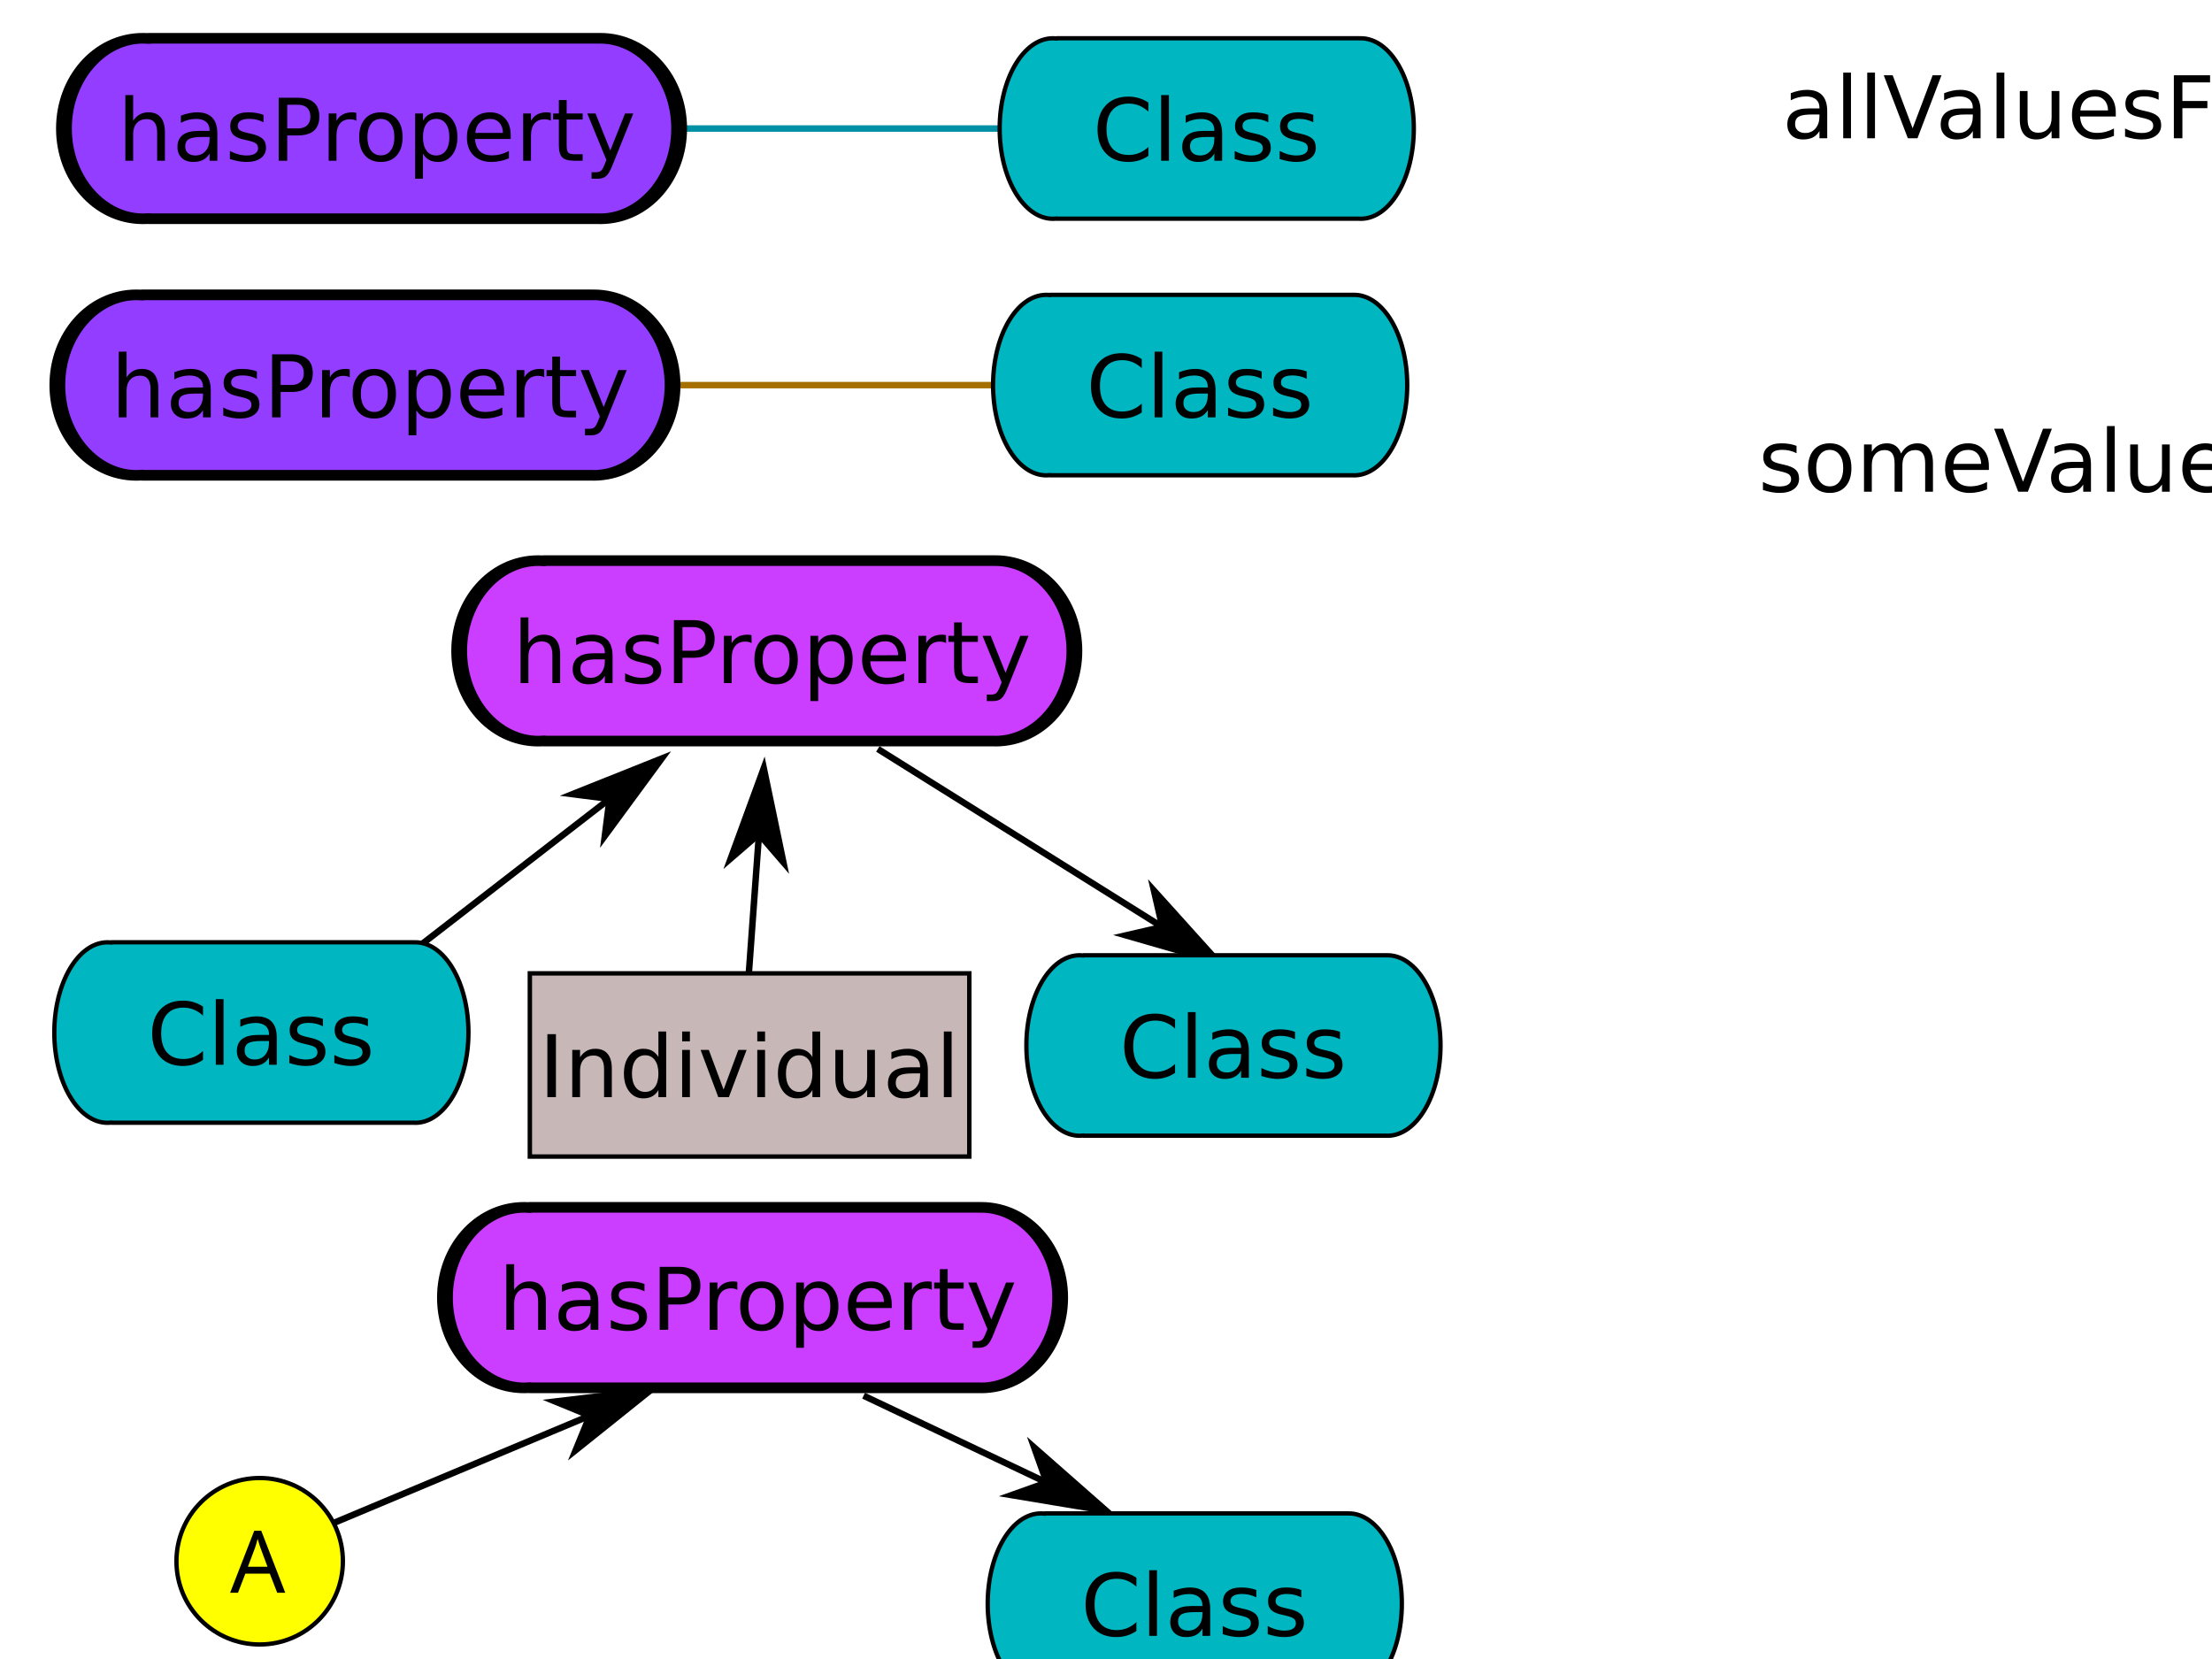
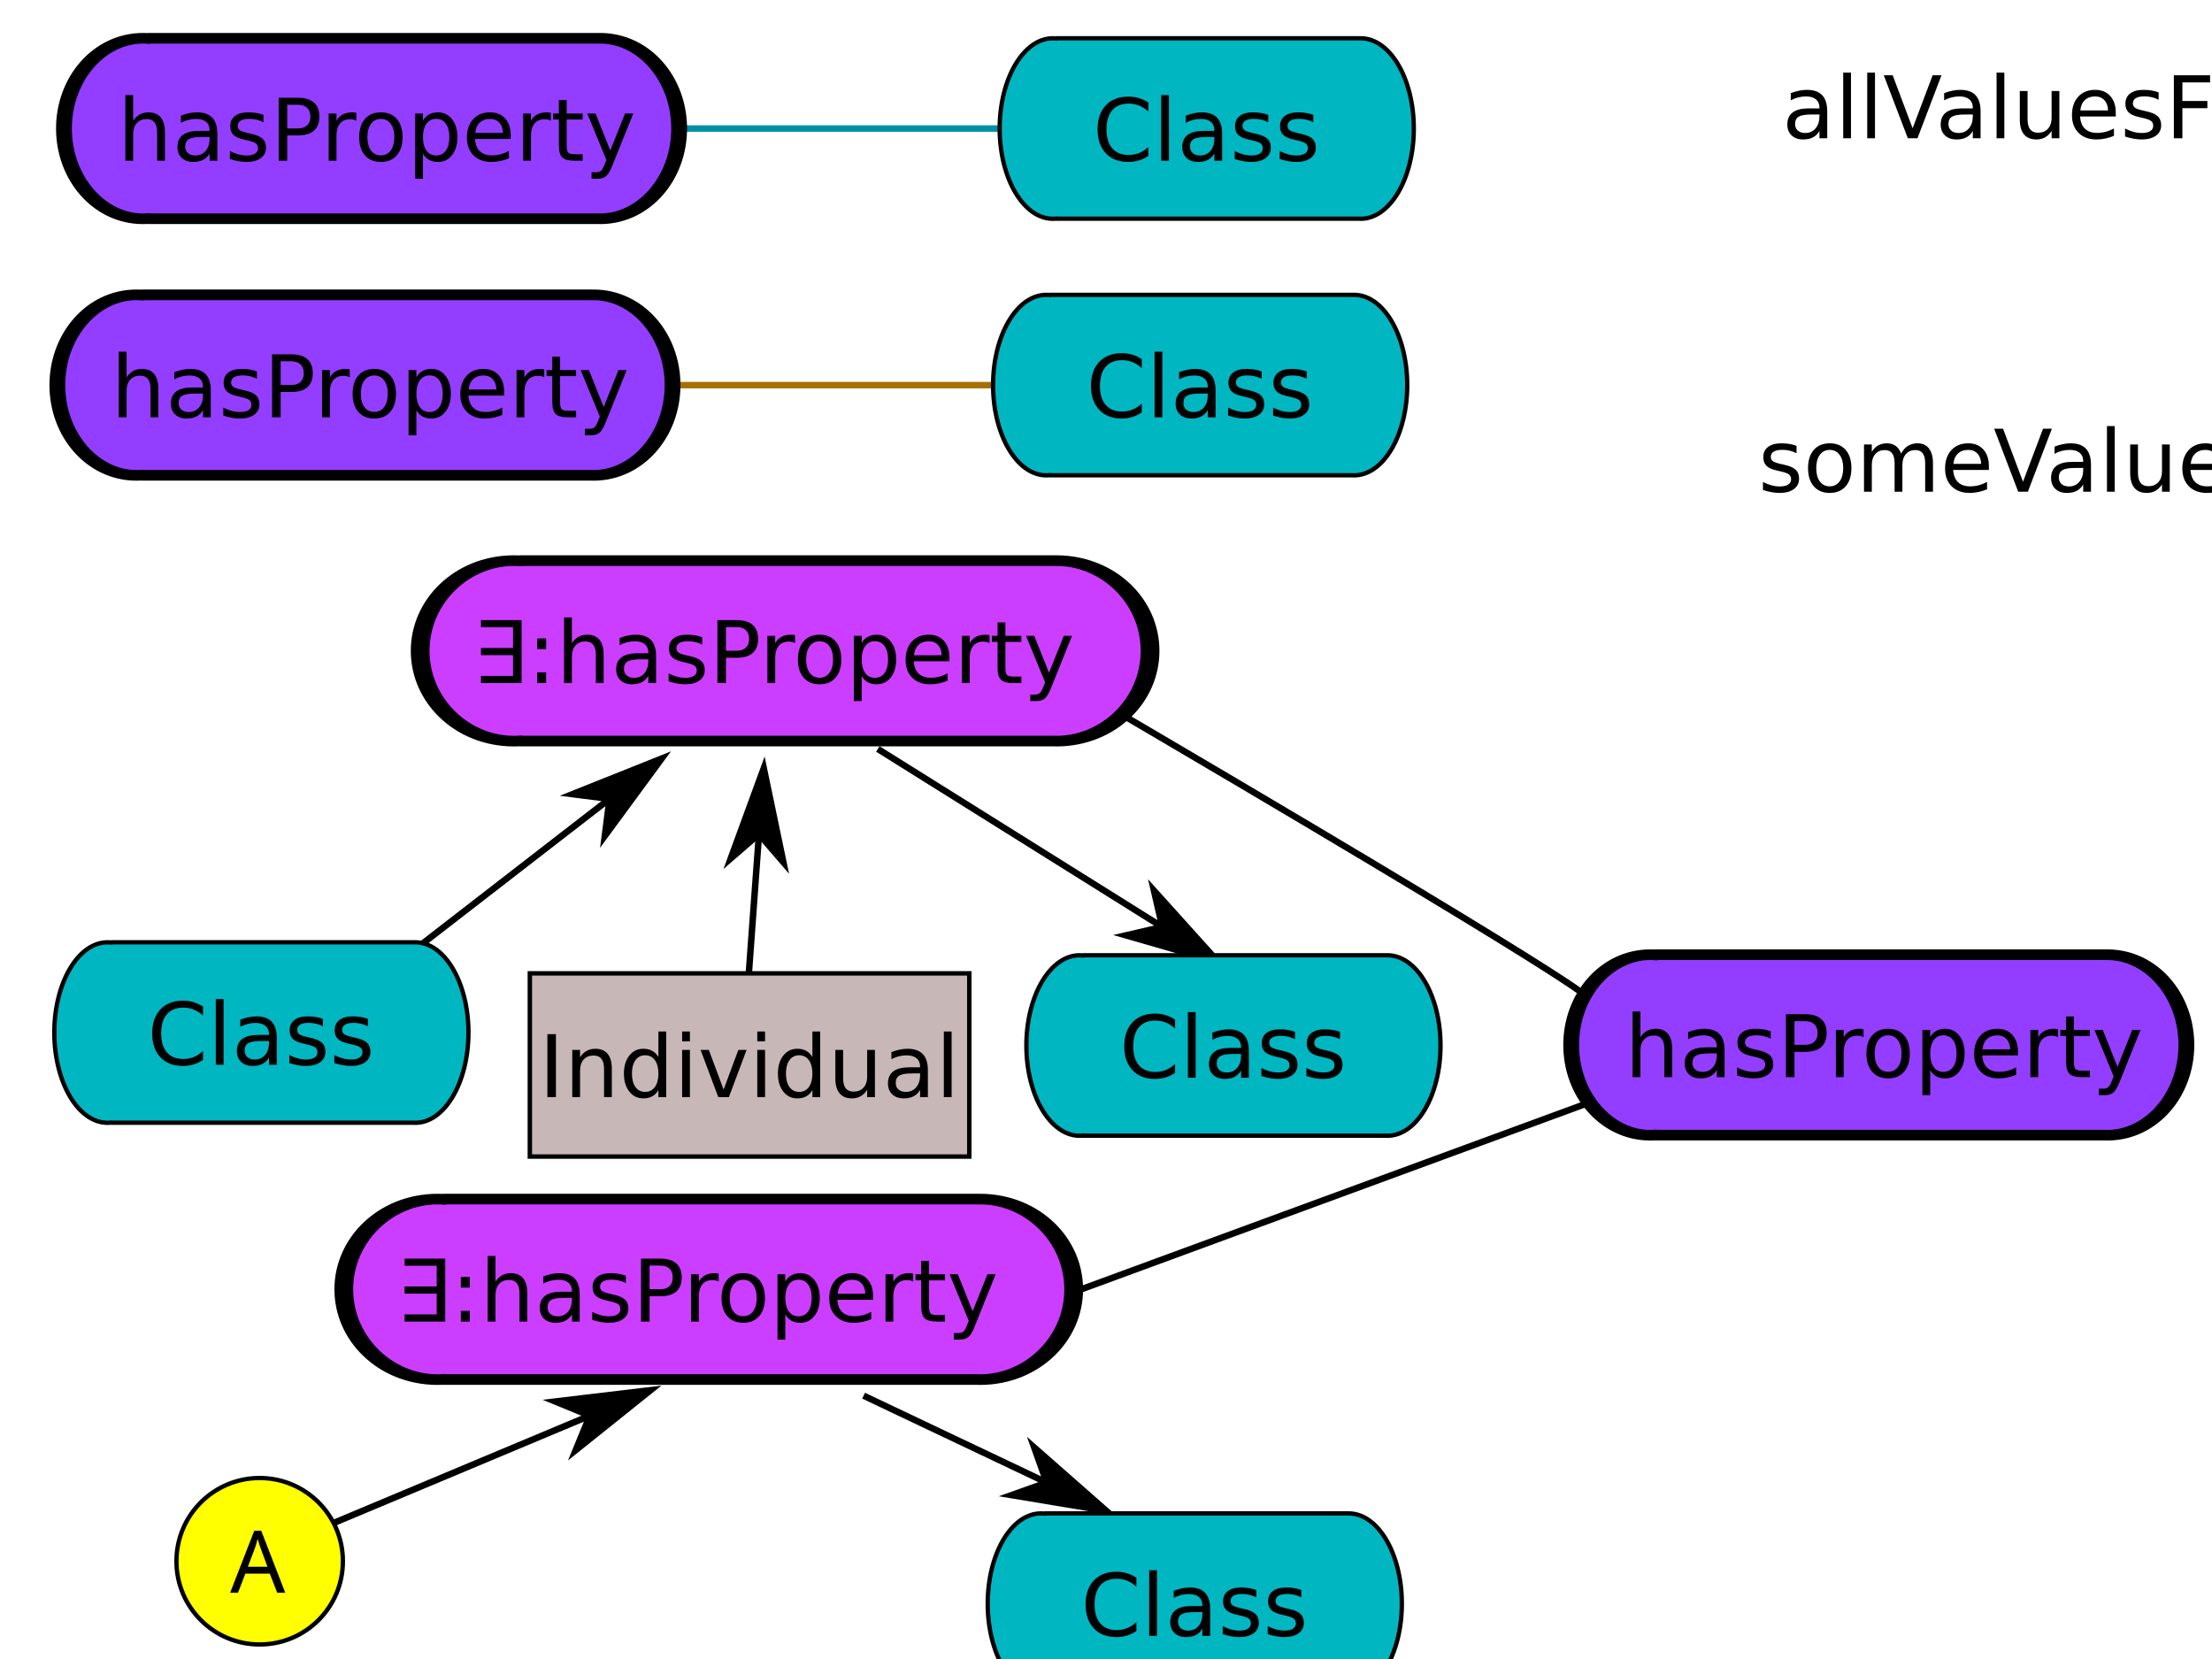
<svg xmlns="http://www.w3.org/2000/svg" width="1024px" height="768px" id="svg6664" version="1.1">
  <defs id="defs6666">
    <marker orient="auto" refY="0.0" refX="0.0" id="Arrow1Lend" style="overflow:visible;">
      <path id="path3958" d="M 0.0,0.0 L 5.0,-5.0 L -12.5,0.0 L 5.0,5.0 L 0.0,0.0 z " style="fill-rule:evenodd;stroke:#000000;stroke-width:1.0pt;marker-start:none;" transform="scale(0.8) rotate(180) translate(12.5,0)" />
    </marker>
    <marker orient="auto" refY="0" refX="0" id="Arrow1Lend-1" style="overflow:visible">
      <path id="path3958-0" d="M 0,0 5,-5 -12.5,0 5,5 0,0 z" style="fill-rule:evenodd;stroke:#000000;stroke-width:1pt;marker-start:none" transform="matrix(-0.8,0,0,-0.8,-10,0)" />
    </marker>
    <marker orient="auto" refY="0" refX="0" id="marker2897" style="overflow:visible">
      <path id="path2899" d="M 0,0 5,-5 -12.5,0 5,5 0,0 z" style="fill-rule:evenodd;stroke:#000000;stroke-width:1pt;marker-start:none" transform="matrix(-0.8,0,0,-0.8,-10,0)" />
    </marker>
    <marker orient="auto" refY="0" refX="0" id="marker2901" style="overflow:visible">
      <path id="path2903" d="M 0,0 5,-5 -12.5,0 5,5 0,0 z" style="fill-rule:evenodd;stroke:#000000;stroke-width:1pt;marker-start:none" transform="matrix(-0.8,0,0,-0.8,-10,0)" />
    </marker>
  </defs>
  <g id="layer1">
    <text xml:space="preserve" style="font-size:40px;font-style:normal;font-weight:normal;fill:#000000;fill-opacity:1;stroke:none;stroke-width:1px;stroke-linecap:butt;stroke-linejoin:miter;stroke-opacity:1;font-family:Bitstream Vera Sans" x="825" y="64" id="text6742">
      <tspan id="tspan6744" x="825" y="64">allValuesFrom</tspan>
    </text>
    <g id="g3499">
      <path id="path2689" d="M 316.077,59.5 C 466.69,59.5 466.69,59.5 466.69,59.5" style="fill:none;fill-rule:evenodd;stroke:#0090a5;stroke-width:3;stroke-linecap:butt;stroke-linejoin:miter;stroke-opacity:1;stroke-miterlimit:4;stroke-dasharray:none;fill-opacity:1" />
      <g id="g11469" transform="translate(-31,-150.5)">
        <g style="fill:#923dff;fill-opacity:1" transform="matrix(1.485496,0,0,1,-49.03467,-88.89313)" id="g11446">
          <path style="opacity:1;fill:#923dff;fill-opacity:1;stroke:#000000;stroke-width:4.923;stroke-linecap:round;stroke-linejoin:round;stroke-miterlimit:4;stroke-dasharray:none;stroke-opacity:1" d="M 98.429,257.112 C 84.848,257.112 73.804,275.831 73.804,298.893 C 73.804,321.955 84.848,340.674 98.429,340.674 C 99.055,340.674 99.659,340.627 100.273,340.549 L 100.273,340.643 L 240.273,340.643 C 240.334,340.646 240.399,340.641 240.46,340.643 C 240.615,340.648 240.774,340.674 240.929,340.674 C 254.51,340.674 265.523,321.956 265.523,298.894 C 265.523,275.831 254.51,257.112 240.929,257.112 C 240.774,257.112 240.615,257.138 240.46,257.143 L 240.46,257.112 L 100.273,257.112 L 100.273,257.237 C 99.659,257.159 99.055,257.112 98.429,257.112 z" id="path11448" />
        </g>
        <text id="text11450" y="224.912" x="85.391" style="font-size:40px;font-style:normal;font-weight:normal;fill:#000000;fill-opacity:1;stroke:none;stroke-width:1px;stroke-linecap:butt;stroke-linejoin:miter;stroke-opacity:1;font-family:Bitstream Vera Sans" xml:space="preserve">
          <tspan y="224.912" x="85.391" id="tspan11452">hasProperty</tspan>
        </text>
      </g>
      <g id="g2669" transform="translate(388.9724,-239.3931)">
        <g id="g2671">
          <g id="g2673">
            <path id="path2675" d="M 98.429,257.112 C 84.848,257.112 73.804,275.831 73.804,298.893 C 73.804,321.955 84.848,340.674 98.429,340.674 C 99.055,340.674 99.659,340.627 100.273,340.549 L 100.273,340.643 L 240.273,340.643 C 240.334,340.646 240.399,340.641 240.46,340.643 C 240.615,340.648 240.774,340.674 240.929,340.674 C 254.51,340.674 265.523,321.956 265.523,298.894 C 265.523,275.831 254.51,257.112 240.929,257.112 C 240.774,257.112 240.615,257.138 240.46,257.143 L 240.46,257.112 L 100.273,257.112 L 100.273,257.237 C 99.659,257.159 99.055,257.112 98.429,257.112 z" style="opacity:1;fill:#00b6c1;fill-opacity:1;stroke:#000000;stroke-width:2;stroke-linecap:round;stroke-linejoin:round;stroke-miterlimit:4;stroke-dasharray:none;stroke-opacity:1" />
          </g>
          <text xml:space="preserve" style="font-size:40px;font-style:normal;font-weight:normal;fill:#000000;fill-opacity:1;stroke:none;stroke-width:1px;stroke-linecap:butt;stroke-linejoin:miter;stroke-opacity:1;font-family:Bitstream Vera Sans" x="116.871" y="313.805" id="text2677">
            <tspan id="tspan2679" x="116.871" y="313.805">Class</tspan>
          </text>
        </g>
      </g>
    </g>
    <path style="fill:none;fill-opacity:1;fill-rule:evenodd;stroke:#a57000;stroke-width:3;stroke-linecap:butt;stroke-linejoin:miter;stroke-miterlimit:4;stroke-dasharray:none;stroke-opacity:1" d="M 313.025,178.273 C 463.639,178.273 463.639,178.273 463.639,178.273" id="path3467" />
    <g transform="translate(-34.05127,-31.72706)" id="g3469">
      <g id="g3471" transform="matrix(1.485496,0,0,1,-49.03467,-88.89313)" style="fill:#923dff;fill-opacity:1">
        <path id="path3473" d="M 98.429,257.112 C 84.848,257.112 73.804,275.831 73.804,298.893 C 73.804,321.955 84.848,340.674 98.429,340.674 C 99.055,340.674 99.659,340.627 100.273,340.549 L 100.273,340.643 L 240.273,340.643 C 240.334,340.646 240.399,340.641 240.46,340.643 C 240.615,340.648 240.774,340.674 240.929,340.674 C 254.51,340.674 265.523,321.956 265.523,298.894 C 265.523,275.831 254.51,257.112 240.929,257.112 C 240.774,257.112 240.615,257.138 240.46,257.143 L 240.46,257.112 L 100.273,257.112 L 100.273,257.237 C 99.659,257.159 99.055,257.112 98.429,257.112 z" style="opacity:1;fill:#923dff;fill-opacity:1;stroke:#000000;stroke-width:4.923;stroke-linecap:round;stroke-linejoin:round;stroke-miterlimit:4;stroke-dasharray:none;stroke-opacity:1" />
      </g>
      <text xml:space="preserve" style="font-size:40px;font-style:normal;font-weight:normal;fill:#000000;fill-opacity:1;stroke:none;stroke-width:1px;stroke-linecap:butt;stroke-linejoin:miter;stroke-opacity:1;font-family:Bitstream Vera Sans" x="85.391" y="224.912" id="text3475">
        <tspan id="tspan3477" x="85.391" y="224.912">hasProperty</tspan>
      </text>
    </g>
    <g transform="translate(385.9211,-120.6202)" id="g3479">
      <g id="g3481">
        <g id="g3483">
          <path style="opacity:1;fill:#00b6c1;fill-opacity:1;stroke:#000000;stroke-width:2;stroke-linecap:round;stroke-linejoin:round;stroke-miterlimit:4;stroke-dasharray:none;stroke-opacity:1" d="M 98.429,257.112 C 84.848,257.112 73.804,275.831 73.804,298.893 C 73.804,321.955 84.848,340.674 98.429,340.674 C 99.055,340.674 99.659,340.627 100.273,340.549 L 100.273,340.643 L 240.273,340.643 C 240.334,340.646 240.399,340.641 240.46,340.643 C 240.615,340.648 240.774,340.674 240.929,340.674 C 254.51,340.674 265.523,321.956 265.523,298.894 C 265.523,275.831 254.51,257.112 240.929,257.112 C 240.774,257.112 240.615,257.138 240.46,257.143 L 240.46,257.112 L 100.273,257.112 L 100.273,257.237 C 99.659,257.159 99.055,257.112 98.429,257.112 z" id="path3485" />
        </g>
        <text id="text3487" y="313.805" x="116.871" style="font-size:40px;font-style:normal;font-weight:normal;fill:#000000;fill-opacity:1;stroke:none;stroke-width:1px;stroke-linecap:butt;stroke-linejoin:miter;stroke-opacity:1;font-family:Bitstream Vera Sans" xml:space="preserve">
          <tspan y="313.805" x="116.871" id="tspan3489">Class</tspan>
        </text>
      </g>
    </g>
    <text xml:space="preserve" style="font-size:40px;font-style:normal;font-weight:normal;fill:#000000;fill-opacity:1;stroke:none;stroke-width:1px;stroke-linecap:butt;stroke-linejoin:miter;stroke-opacity:1;font-family:Bitstream Vera Sans" x="813.953" y="177.629" id="text3491">
      <tspan x="813.953" y="227.629" id="tspan3495">someValuesFrom</tspan>
    </text>
-     <g id="g5135">
-       <path style="fill:none;fill-rule:evenodd;stroke:#000000;stroke-width:3;stroke-linecap:butt;stroke-linejoin:miter;marker-end:url(#Arrow1Lend);stroke-miterlimit:4;stroke-dasharray:none;stroke-opacity:1" d="M 406.374,346.712 L 563.635,445.121" id="path12026" />
-       <path style="fill:none;fill-rule:evenodd;stroke:#000000;stroke-width:3;stroke-linecap:butt;stroke-linejoin:miter;marker-end:url(#Arrow1Lend);stroke-miterlimit:4;stroke-dasharray:none;stroke-opacity:1" d="M 346.19,457.02 L 353.545,356.025" id="path12024" />
-       <path style="fill:none;fill-rule:evenodd;stroke:#000000;stroke-width:3;stroke-linecap:butt;stroke-linejoin:miter;marker-end:url(#Arrow1Lend);stroke-miterlimit:4;stroke-dasharray:none;stroke-opacity:1" d="M 143.392,477.233 L 306.026,351.368" id="path11505" />
+     <g id="g3886">
+       <path id="path3784" d="M 485.075,602.537 746.705,506.37" style="fill:none;stroke:#000000;stroke-width:3;stroke-linecap:butt;stroke-linejoin:miter;stroke-opacity:1;stroke-miterlimit:4;stroke-dasharray:none" />
+       <path id="path2986" d="M 490.732,314.037 C 739.634,459.701 733.977,461.116 733.977,461.116" style="fill:none;stroke:#000000;stroke-width:3;stroke-linecap:butt;stroke-linejoin:miter;stroke-opacity:1;stroke-miterlimit:4;stroke-dasharray:none" />
+       <path style="fill:none;stroke:#000000;stroke-width:3;stroke-linecap:butt;stroke-linejoin:miter;stroke-miterlimit:4;stroke-opacity:1;stroke-dasharray:none;marker-end:url(#Arrow1Lend)" d="M 406.374,346.712 563.635,445.121" id="path12026" />
+       <path style="fill:none;stroke:#000000;stroke-width:3;stroke-linecap:butt;stroke-linejoin:miter;stroke-miterlimit:4;stroke-opacity:1;stroke-dasharray:none;marker-end:url(#Arrow1Lend)" d="m 346.19,457.02 7.355,-100.995" id="path12024" />
+       <path style="fill:none;stroke:#000000;stroke-width:3;stroke-linecap:butt;stroke-linejoin:miter;stroke-miterlimit:4;stroke-opacity:1;stroke-dasharray:none;marker-end:url(#Arrow1Lend)" d="M 143.392,477.233 306.026,351.368" id="path11505" />
      <g id="g11481" transform="translate(401.3363,185.1069)">
        <g id="g11483">
          <g id="g11485">
-             <path id="path11487" d="M 98.429,257.112 C 84.848,257.112 73.804,275.831 73.804,298.893 C 73.804,321.955 84.848,340.674 98.429,340.674 C 99.055,340.674 99.659,340.627 100.273,340.549 L 100.273,340.643 L 240.273,340.643 C 240.334,340.646 240.399,340.641 240.46,340.643 C 240.615,340.648 240.774,340.674 240.929,340.674 C 254.51,340.674 265.523,321.956 265.523,298.894 C 265.523,275.831 254.51,257.112 240.929,257.112 C 240.774,257.112 240.615,257.138 240.46,257.143 L 240.46,257.112 L 100.273,257.112 L 100.273,257.237 C 99.659,257.159 99.055,257.112 98.429,257.112 z" style="opacity:1;fill:#00b6c1;fill-opacity:1;stroke:#000000;stroke-width:2;stroke-linecap:round;stroke-linejoin:round;stroke-miterlimit:4;stroke-dasharray:none;stroke-opacity:1" />
+             <path id="path11487" d="m 98.429,257.112 c -13.581,0 -24.625,18.719 -24.625,41.781 0,23.062 11.044,41.781 24.625,41.781 0.626,0 1.23,-0.047 1.844,-0.125 l 0,0.094 140,0 c 0.062,0.003 0.126,-0.002 0.188,0 0.155,0.005 0.313,0.031 0.469,0.031 13.581,0 24.594,-18.719 24.594,-41.781 0,-23.062 -11.013,-41.782 -24.594,-41.782 -0.155,0 -0.314,0.026 -0.469,0.031 l 0,-0.031 -140.188,0 0,0.125 c -0.614,-0.078 -1.218,-0.125 -1.844,-0.125 z" style="fill:#00b6c1;fill-opacity:1;stroke:#000000;stroke-width:2;stroke-linecap:round;stroke-linejoin:round;stroke-miterlimit:4;stroke-opacity:1;stroke-dasharray:none" />
          </g>
-           <text xml:space="preserve" style="font-size:40px;font-style:normal;font-weight:normal;fill:#000000;fill-opacity:1;stroke:none;stroke-width:1px;stroke-linecap:butt;stroke-linejoin:miter;stroke-opacity:1;font-family:Bitstream Vera Sans" x="116.871" y="313.805" id="text11489">
+           <text xml:space="preserve" style="font-size:40px;font-style:normal;font-weight:normal;fill:#000000;fill-opacity:1;stroke:none;font-family:Bitstream Vera Sans" x="116.871" y="313.805" id="text11489">
            <tspan id="tspan11491" x="116.871" y="313.805">Class</tspan>
          </text>
        </g>
      </g>
      <g id="g11493" transform="translate(-48.66368,179.1069)">
        <g id="g11495">
          <g id="g11497">
-             <path id="path11499" d="M 98.429,257.112 C 84.848,257.112 73.804,275.831 73.804,298.893 C 73.804,321.955 84.848,340.674 98.429,340.674 C 99.055,340.674 99.659,340.627 100.273,340.549 L 100.273,340.643 L 240.273,340.643 C 240.334,340.646 240.399,340.641 240.46,340.643 C 240.615,340.648 240.774,340.674 240.929,340.674 C 254.51,340.674 265.523,321.956 265.523,298.894 C 265.523,275.831 254.51,257.112 240.929,257.112 C 240.774,257.112 240.615,257.138 240.46,257.143 L 240.46,257.112 L 100.273,257.112 L 100.273,257.237 C 99.659,257.159 99.055,257.112 98.429,257.112 z" style="opacity:1;fill:#00b6c1;fill-opacity:1;stroke:#000000;stroke-width:2;stroke-linecap:round;stroke-linejoin:round;stroke-miterlimit:4;stroke-dasharray:none;stroke-opacity:1" />
+             <path id="path11499" d="m 98.429,257.112 c -13.581,0 -24.625,18.719 -24.625,41.781 0,23.062 11.044,41.781 24.625,41.781 0.626,0 1.23,-0.047 1.844,-0.125 l 0,0.094 140,0 c 0.062,0.003 0.126,-0.002 0.188,0 0.155,0.005 0.313,0.031 0.469,0.031 13.581,0 24.594,-18.719 24.594,-41.781 0,-23.062 -11.013,-41.782 -24.594,-41.782 -0.155,0 -0.314,0.026 -0.469,0.031 l 0,-0.031 -140.188,0 0,0.125 c -0.614,-0.078 -1.218,-0.125 -1.844,-0.125 z" style="fill:#00b6c1;fill-opacity:1;stroke:#000000;stroke-width:2;stroke-linecap:round;stroke-linejoin:round;stroke-miterlimit:4;stroke-opacity:1;stroke-dasharray:none" />
          </g>
-           <text xml:space="preserve" style="font-size:40px;font-style:normal;font-weight:normal;fill:#000000;fill-opacity:1;stroke:none;stroke-width:1px;stroke-linecap:butt;stroke-linejoin:miter;stroke-opacity:1;font-family:Bitstream Vera Sans" x="116.871" y="313.805" id="text11501">
+           <text xml:space="preserve" style="font-size:40px;font-style:normal;font-weight:normal;fill:#000000;fill-opacity:1;stroke:none;font-family:Bitstream Vera Sans" x="116.871" y="313.805" id="text11501">
            <tspan id="tspan11503" x="116.871" y="313.805">Class</tspan>
          </text>
        </g>
      </g>
      <g transform="translate(-162.7124,405)" id="g2483">
-         <rect style="fill:#c8b7b7;fill-opacity:1;stroke:#000000;stroke-width:2.055;stroke-miterlimit:4;stroke-dasharray:none;stroke-opacity:1" id="rect3224" width="203.438" height="84.811" x="407.994" y="45.595" />
-         <text xml:space="preserve" style="font-size:40px;font-style:normal;font-weight:normal;fill:#000000;fill-opacity:1;stroke:none;stroke-width:1px;stroke-linecap:butt;stroke-linejoin:miter;stroke-opacity:1;font-family:Bitstream Vera Sans" x="412.193" y="102.912" id="text3235">
+         <rect style="fill:#c8b7b7;fill-opacity:1;stroke:#000000;stroke-width:2.055;stroke-miterlimit:4;stroke-opacity:1;stroke-dasharray:none" id="rect3224" width="203.438" height="84.811" x="407.994" y="45.595" />
+         <text xml:space="preserve" style="font-size:40px;font-style:normal;font-weight:normal;fill:#000000;fill-opacity:1;stroke:none;font-family:Bitstream Vera Sans" x="412.193" y="102.912" id="text3235">
          <tspan id="tspan3237" x="412.193" y="102.912">Individual</tspan>
        </text>
      </g>
-       <g transform="translate(-284.2569,-22.62742)" id="g5129">
-         <g style="fill:#cb3dff;fill-opacity:1" transform="matrix(1.485496,0,0,1,387.1899,25.04381)" id="g2470">
-           <path style="opacity:1;fill:#cb3dff;fill-opacity:1;stroke:#000000;stroke-width:4.923;stroke-linecap:round;stroke-linejoin:round;stroke-miterlimit:4;stroke-dasharray:none;stroke-opacity:1" d="M 98.429,257.112 C 84.848,257.112 73.804,275.831 73.804,298.893 C 73.804,321.955 84.848,340.674 98.429,340.674 C 99.055,340.674 99.659,340.627 100.273,340.549 L 100.273,340.643 L 240.273,340.643 C 240.334,340.646 240.399,340.641 240.46,340.643 C 240.615,340.648 240.774,340.674 240.929,340.674 C 254.51,340.674 265.523,321.956 265.523,298.894 C 265.523,275.831 254.51,257.112 240.929,257.112 C 240.774,257.112 240.615,257.138 240.46,257.143 L 240.46,257.112 L 100.273,257.112 L 100.273,257.237 C 99.659,257.159 99.055,257.112 98.429,257.112 z" id="path2472" />
-         </g>
-         <text id="text2474" y="338.849" x="521.615" style="font-size:40px;font-style:normal;font-weight:normal;fill:#000000;fill-opacity:1;stroke:none;stroke-width:1px;stroke-linecap:butt;stroke-linejoin:miter;stroke-opacity:1;font-family:Bitstream Vera Sans" xml:space="preserve">
-           <tspan y="338.849" x="521.615" id="tspan2476">hasProperty</tspan>
-         </text>
-       </g>
-     </g>
-     <g id="g3023">
      <path style="fill:none;stroke:#000000;stroke-width:3;stroke-linecap:butt;stroke-linejoin:miter;stroke-miterlimit:4;stroke-opacity:1;stroke-dasharray:none;marker-end:url(#Arrow1Lend)" d="m 399.785,646.106 112.007,53.154" id="path12026-3" />
      <path style="fill:none;stroke:#000000;stroke-width:3;stroke-linecap:butt;stroke-linejoin:miter;stroke-miterlimit:4;stroke-opacity:1;stroke-dasharray:none;marker-end:url(#Arrow1Lend)" d="m 152.36,705.917 148.492,-62.225" id="path11505-0" />
      <g id="g11481-6" transform="translate(383.4339,443.4891)">
        <g id="g11483-1">
          <g id="g11485-5">
            <path id="path11487-5" d="m 98.429,257.112 c -13.581,0 -24.625,18.719 -24.625,41.781 0,23.062 11.044,41.781 24.625,41.781 0.626,0 1.23,-0.047 1.844,-0.125 l 0,0.094 140,0 c 0.062,0.003 0.126,-0.002 0.188,0 0.155,0.005 0.313,0.031 0.469,0.031 13.581,0 24.594,-18.719 24.594,-41.781 0,-23.062 -11.013,-41.782 -24.594,-41.782 -0.155,0 -0.314,0.026 -0.469,0.031 l 0,-0.031 -140.188,0 0,0.125 c -0.614,-0.078 -1.218,-0.125 -1.844,-0.125 z" style="fill:#00b6c1;fill-opacity:1;stroke:#000000;stroke-width:2;stroke-linecap:round;stroke-linejoin:round;stroke-miterlimit:4;stroke-opacity:1;stroke-dasharray:none" />
          </g>
          <text xml:space="preserve" style="font-size:40px;font-style:normal;font-weight:normal;fill:#000000;fill-opacity:1;stroke:none;font-family:Bitstream Vera Sans" x="116.871" y="313.805" id="text11489-4">
            <tspan id="tspan11491-7" x="116.871" y="313.805">Class</tspan>
          </text>
        </g>
      </g>
-       <g transform="translate(-290.8457,276.767)" id="g5129-4">
-         <g style="fill:#cb3dff;fill-opacity:1" transform="matrix(1.485496,0,0,1,387.1899,25.04381)" id="g2470-7">
-           <path style="fill:#cb3dff;fill-opacity:1;stroke:#000000;stroke-width:4.923;stroke-linecap:round;stroke-linejoin:round;stroke-miterlimit:4;stroke-opacity:1;stroke-dasharray:none" d="m 98.429,257.112 c -13.581,0 -24.625,18.719 -24.625,41.781 0,23.062 11.044,41.781 24.625,41.781 0.626,0 1.23,-0.047 1.844,-0.125 l 0,0.094 140,0 c 0.062,0.003 0.126,-0.002 0.188,0 0.155,0.005 0.313,0.031 0.469,0.031 13.581,0 24.594,-18.719 24.594,-41.781 0,-23.062 -11.013,-41.782 -24.594,-41.782 -0.155,0 -0.314,0.026 -0.469,0.031 l 0,-0.031 -140.188,0 0,0.125 c -0.614,-0.078 -1.218,-0.125 -1.844,-0.125 z" id="path2472-4" />
-         </g>
-         <text id="text2474-4" y="338.849" x="521.615" style="font-size:40px;font-style:normal;font-weight:normal;fill:#000000;fill-opacity:1;stroke:none;font-family:Bitstream Vera Sans" xml:space="preserve">
-           <tspan y="338.849" x="521.615" id="tspan2476-3">hasProperty</tspan>
-         </text>
-       </g>
      <g id="g2991" transform="translate(-762.8494,303.1237)">
        <path style="fill:#ffff00;stroke:#000000;stroke-width:2;stroke-miterlimit:4;stroke-opacity:1;stroke-dasharray:none" id="path10602-0" d="m 155.977,90.522 c 0,21.28 -17.25,38.53 -38.53,38.53 -21.28,0 -38.53,-17.25 -38.53,-38.53 0,-21.28 17.25,-38.53 38.53,-38.53 21.28,0 38.53,17.25 38.53,38.53 z" transform="translate(765.6107,329.0993)" />
        <text xml:space="preserve" style="font-size:40px;font-style:normal;font-variant:normal;font-weight:normal;font-stretch:normal;text-align:start;line-height:125%;writing-mode:lr-tb;text-anchor:start;fill:#000000;fill-opacity:1;stroke:none;font-family:Arial Black;-inkscape-font-specification:Arial Black" x="869.386" y="434.202" id="text10604-6">
          <tspan id="tspan10606-3" x="869.386" y="434.202">A</tspan>
        </text>
      </g>
+       <g id="g3469-6" transform="translate(666.7413,273.7431)">
+         <g style="fill:#923dff;fill-opacity:1" transform="matrix(1.485496,0,0,1,-49.03467,-88.89313)" id="g3471-3">
+           <path style="fill:#923dff;fill-opacity:1;stroke:#000000;stroke-width:4.923;stroke-linecap:round;stroke-linejoin:round;stroke-miterlimit:4;stroke-opacity:1;stroke-dasharray:none" d="m 98.429,257.112 c -13.581,0 -24.625,18.719 -24.625,41.781 0,23.062 11.044,41.781 24.625,41.781 0.626,0 1.23,-0.047 1.844,-0.125 l 0,0.094 140,0 c 0.062,0.003 0.126,-0.002 0.188,0 0.155,0.005 0.313,0.031 0.469,0.031 13.581,0 24.594,-18.719 24.594,-41.781 0,-23.062 -11.013,-41.782 -24.594,-41.782 -0.155,0 -0.314,0.026 -0.469,0.031 l 0,-0.031 -140.188,0 0,0.125 c -0.614,-0.078 -1.218,-0.125 -1.844,-0.125 z" id="path3473-2" />
+         </g>
+         <text id="text3475-0" y="224.912" x="85.391" style="font-size:40px;font-style:normal;font-weight:normal;fill:#000000;fill-opacity:1;stroke:none;font-family:Bitstream Vera Sans" xml:space="preserve">
+           <tspan y="224.912" x="85.391" id="tspan3477-6">hasProperty</tspan>
+         </text>
+       </g>
+       <g id="g2845" transform="translate(-257.029,10.399)">
+         <g style="fill:#cb3dff;fill-opacity:1" transform="matrix(1.762427,0,0,1,321.4621,-7.98256)" id="g2470-2">
+           <path style="fill:#cb3dff;fill-opacity:1;stroke:#000000;stroke-width:4.923;stroke-linecap:round;stroke-linejoin:round;stroke-miterlimit:4;stroke-opacity:1;stroke-dasharray:none" d="m 98.429,257.112 c -13.581,0 -24.625,18.719 -24.625,41.781 0,23.062 11.044,41.781 24.625,41.781 0.626,0 1.23,-0.047 1.844,-0.125 l 0,0.094 140,0 c 0.062,0.003 0.126,-0.002 0.188,0 0.155,0.005 0.313,0.031 0.469,0.031 13.581,0 24.594,-18.719 24.594,-41.781 0,-23.062 -11.013,-41.782 -24.594,-41.782 -0.155,0 -0.314,0.026 -0.469,0.031 l 0,-0.031 -140.188,0 0,0.125 c -0.614,-0.078 -1.218,-0.125 -1.844,-0.125 z" id="path2472-6" />
+         </g>
+         <text id="text2474-1" y="305.823" x="475.767" style="font-size:40px;font-style:normal;font-weight:normal;fill:#000000;fill-opacity:1;stroke:none;font-family:Bitstream Vera Sans" xml:space="preserve">
+           <tspan y="305.823" x="475.767" id="tspan2831">∃:hasProperty</tspan>
+         </text>
+       </g>
+       <g id="g2845-6" transform="translate(-292.3844,305.9696)">
+         <g style="fill:#cb3dff;fill-opacity:1" transform="matrix(1.762427,0,0,1,321.4621,-7.98256)" id="g2470">
+           <path style="fill:#cb3dff;fill-opacity:1;stroke:#000000;stroke-width:4.923;stroke-linecap:round;stroke-linejoin:round;stroke-miterlimit:4;stroke-opacity:1;stroke-dasharray:none" d="m 98.429,257.112 c -13.581,0 -24.625,18.719 -24.625,41.781 0,23.062 11.044,41.781 24.625,41.781 0.626,0 1.23,-0.047 1.844,-0.125 l 0,0.094 140,0 c 0.062,0.003 0.126,-0.002 0.188,0 0.155,0.005 0.313,0.031 0.469,0.031 13.581,0 24.594,-18.719 24.594,-41.781 0,-23.062 -11.013,-41.782 -24.594,-41.782 -0.155,0 -0.314,0.026 -0.469,0.031 l 0,-0.031 -140.188,0 0,0.125 c -0.614,-0.078 -1.218,-0.125 -1.844,-0.125 z" id="path2472" />
+         </g>
+         <text id="text2474" y="305.823" x="475.767" style="font-size:40px;font-style:normal;font-weight:normal;fill:#000000;fill-opacity:1;stroke:none;font-family:Bitstream Vera Sans" xml:space="preserve">
+           <tspan y="305.823" x="475.767" id="tspan2831-1">∃:hasProperty</tspan>
+         </text>
+       </g>
    </g>
  </g>
</svg>
